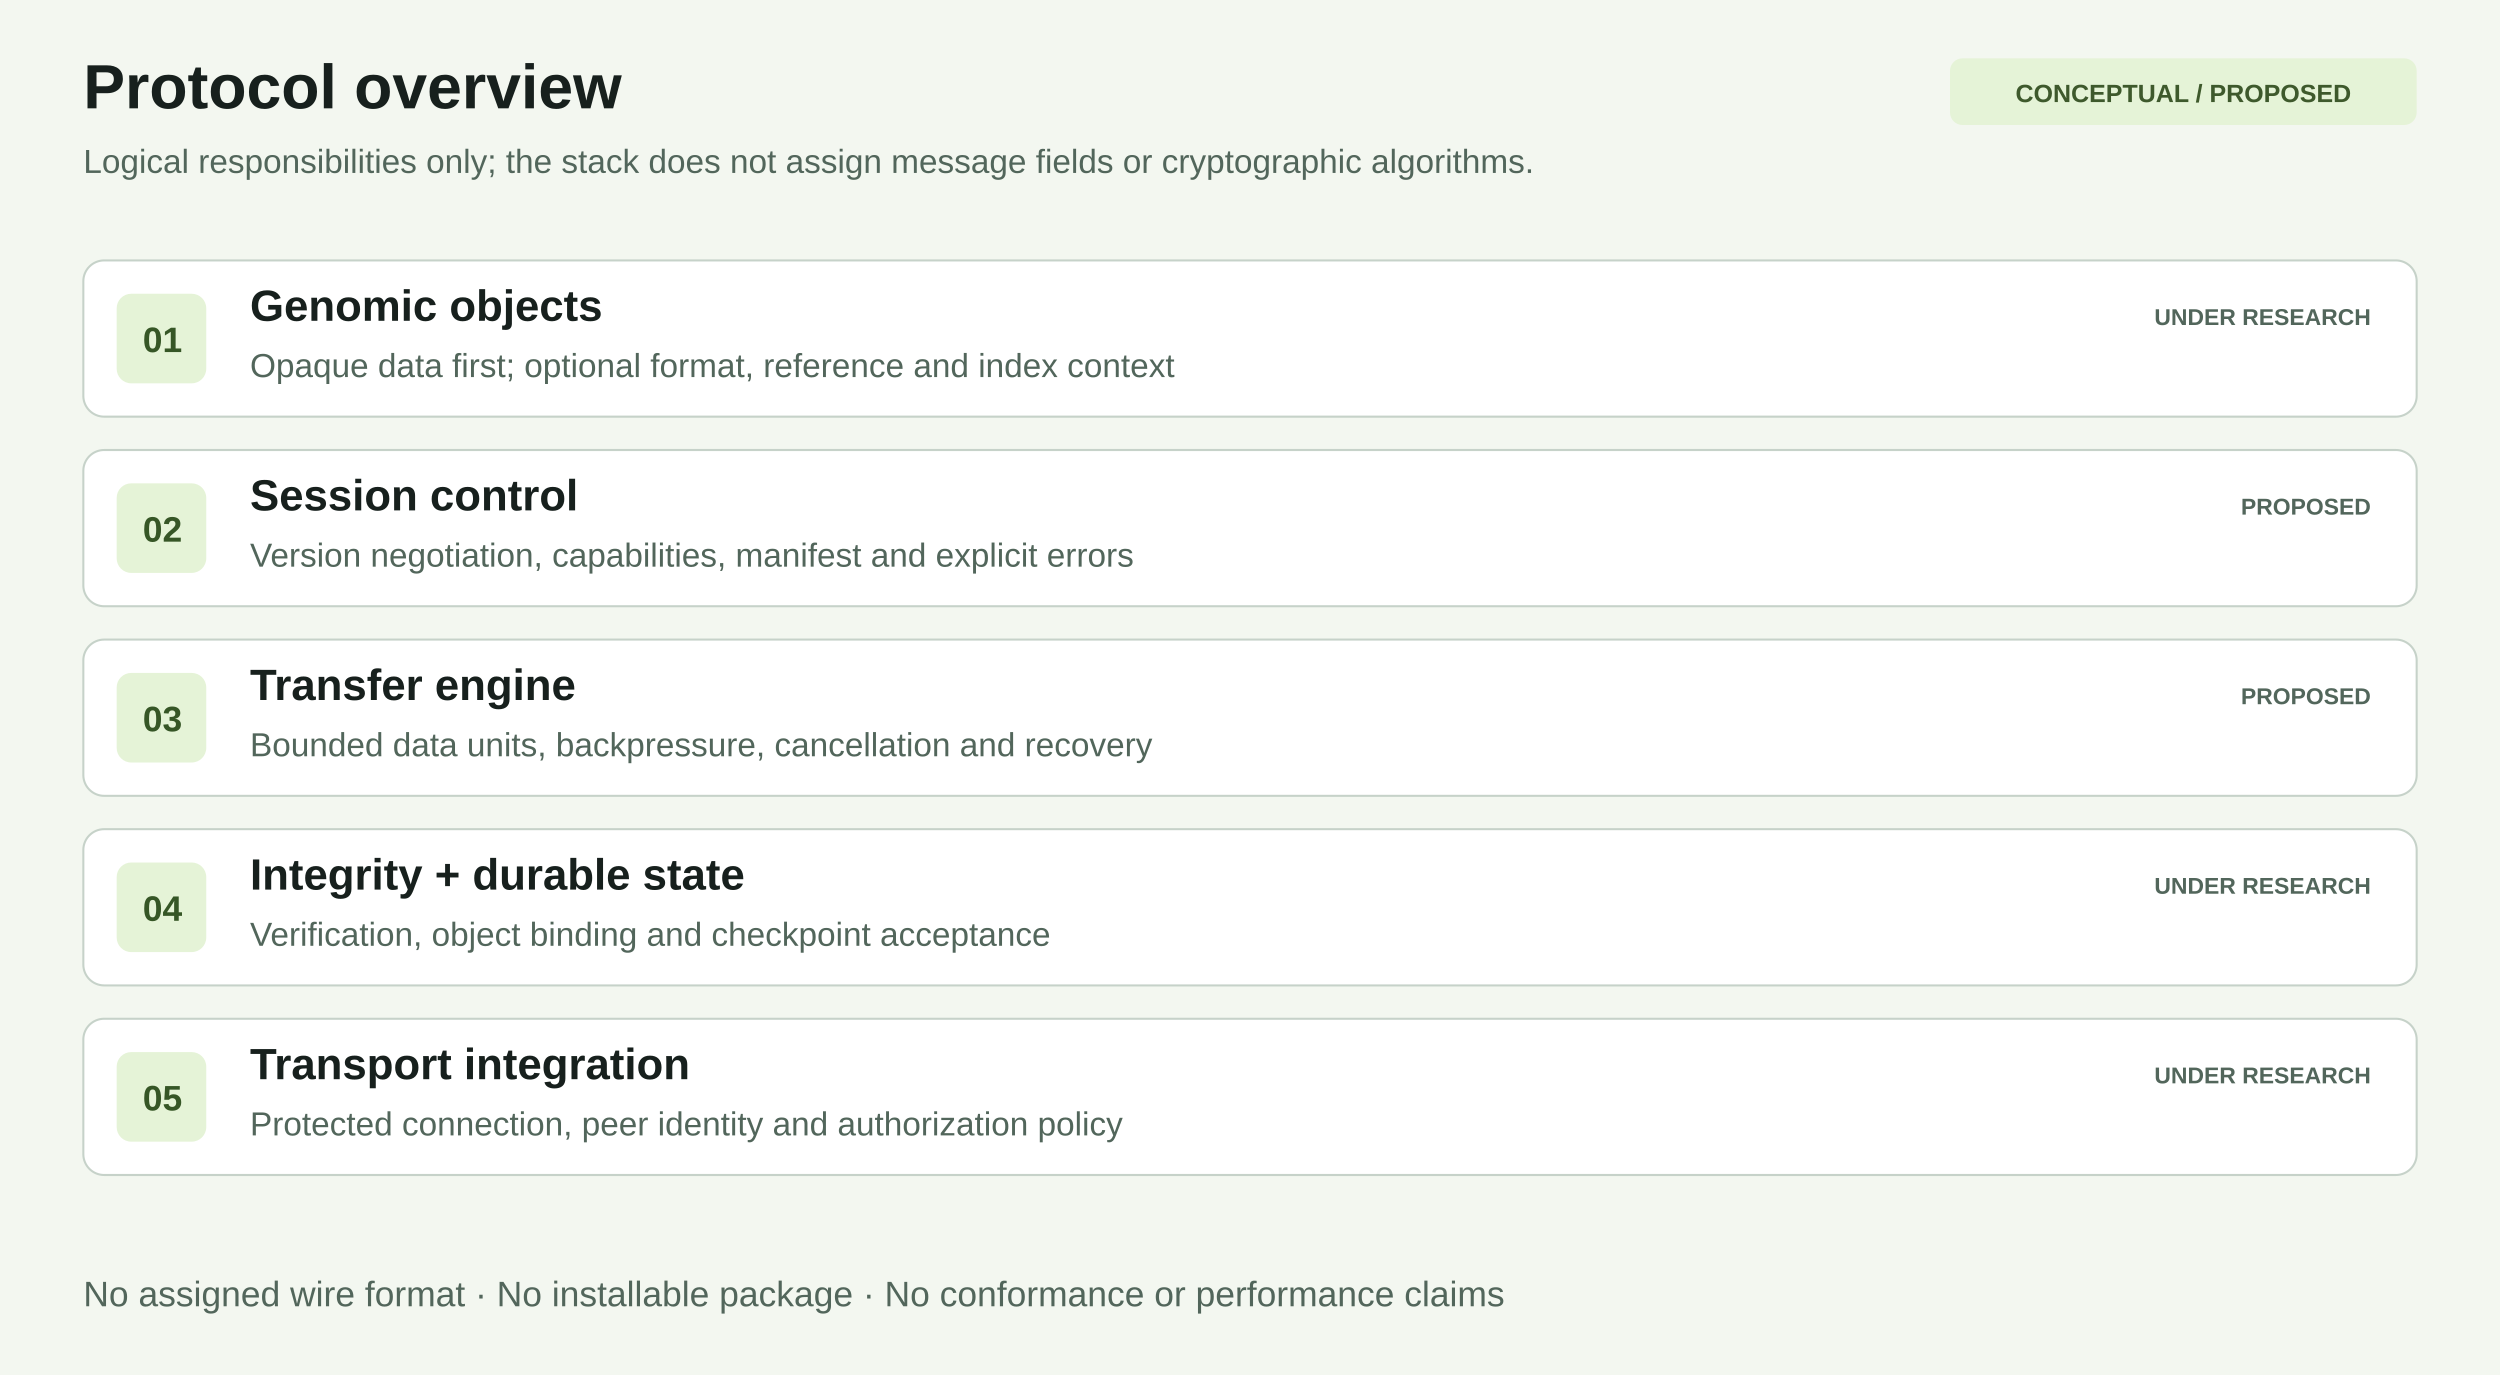
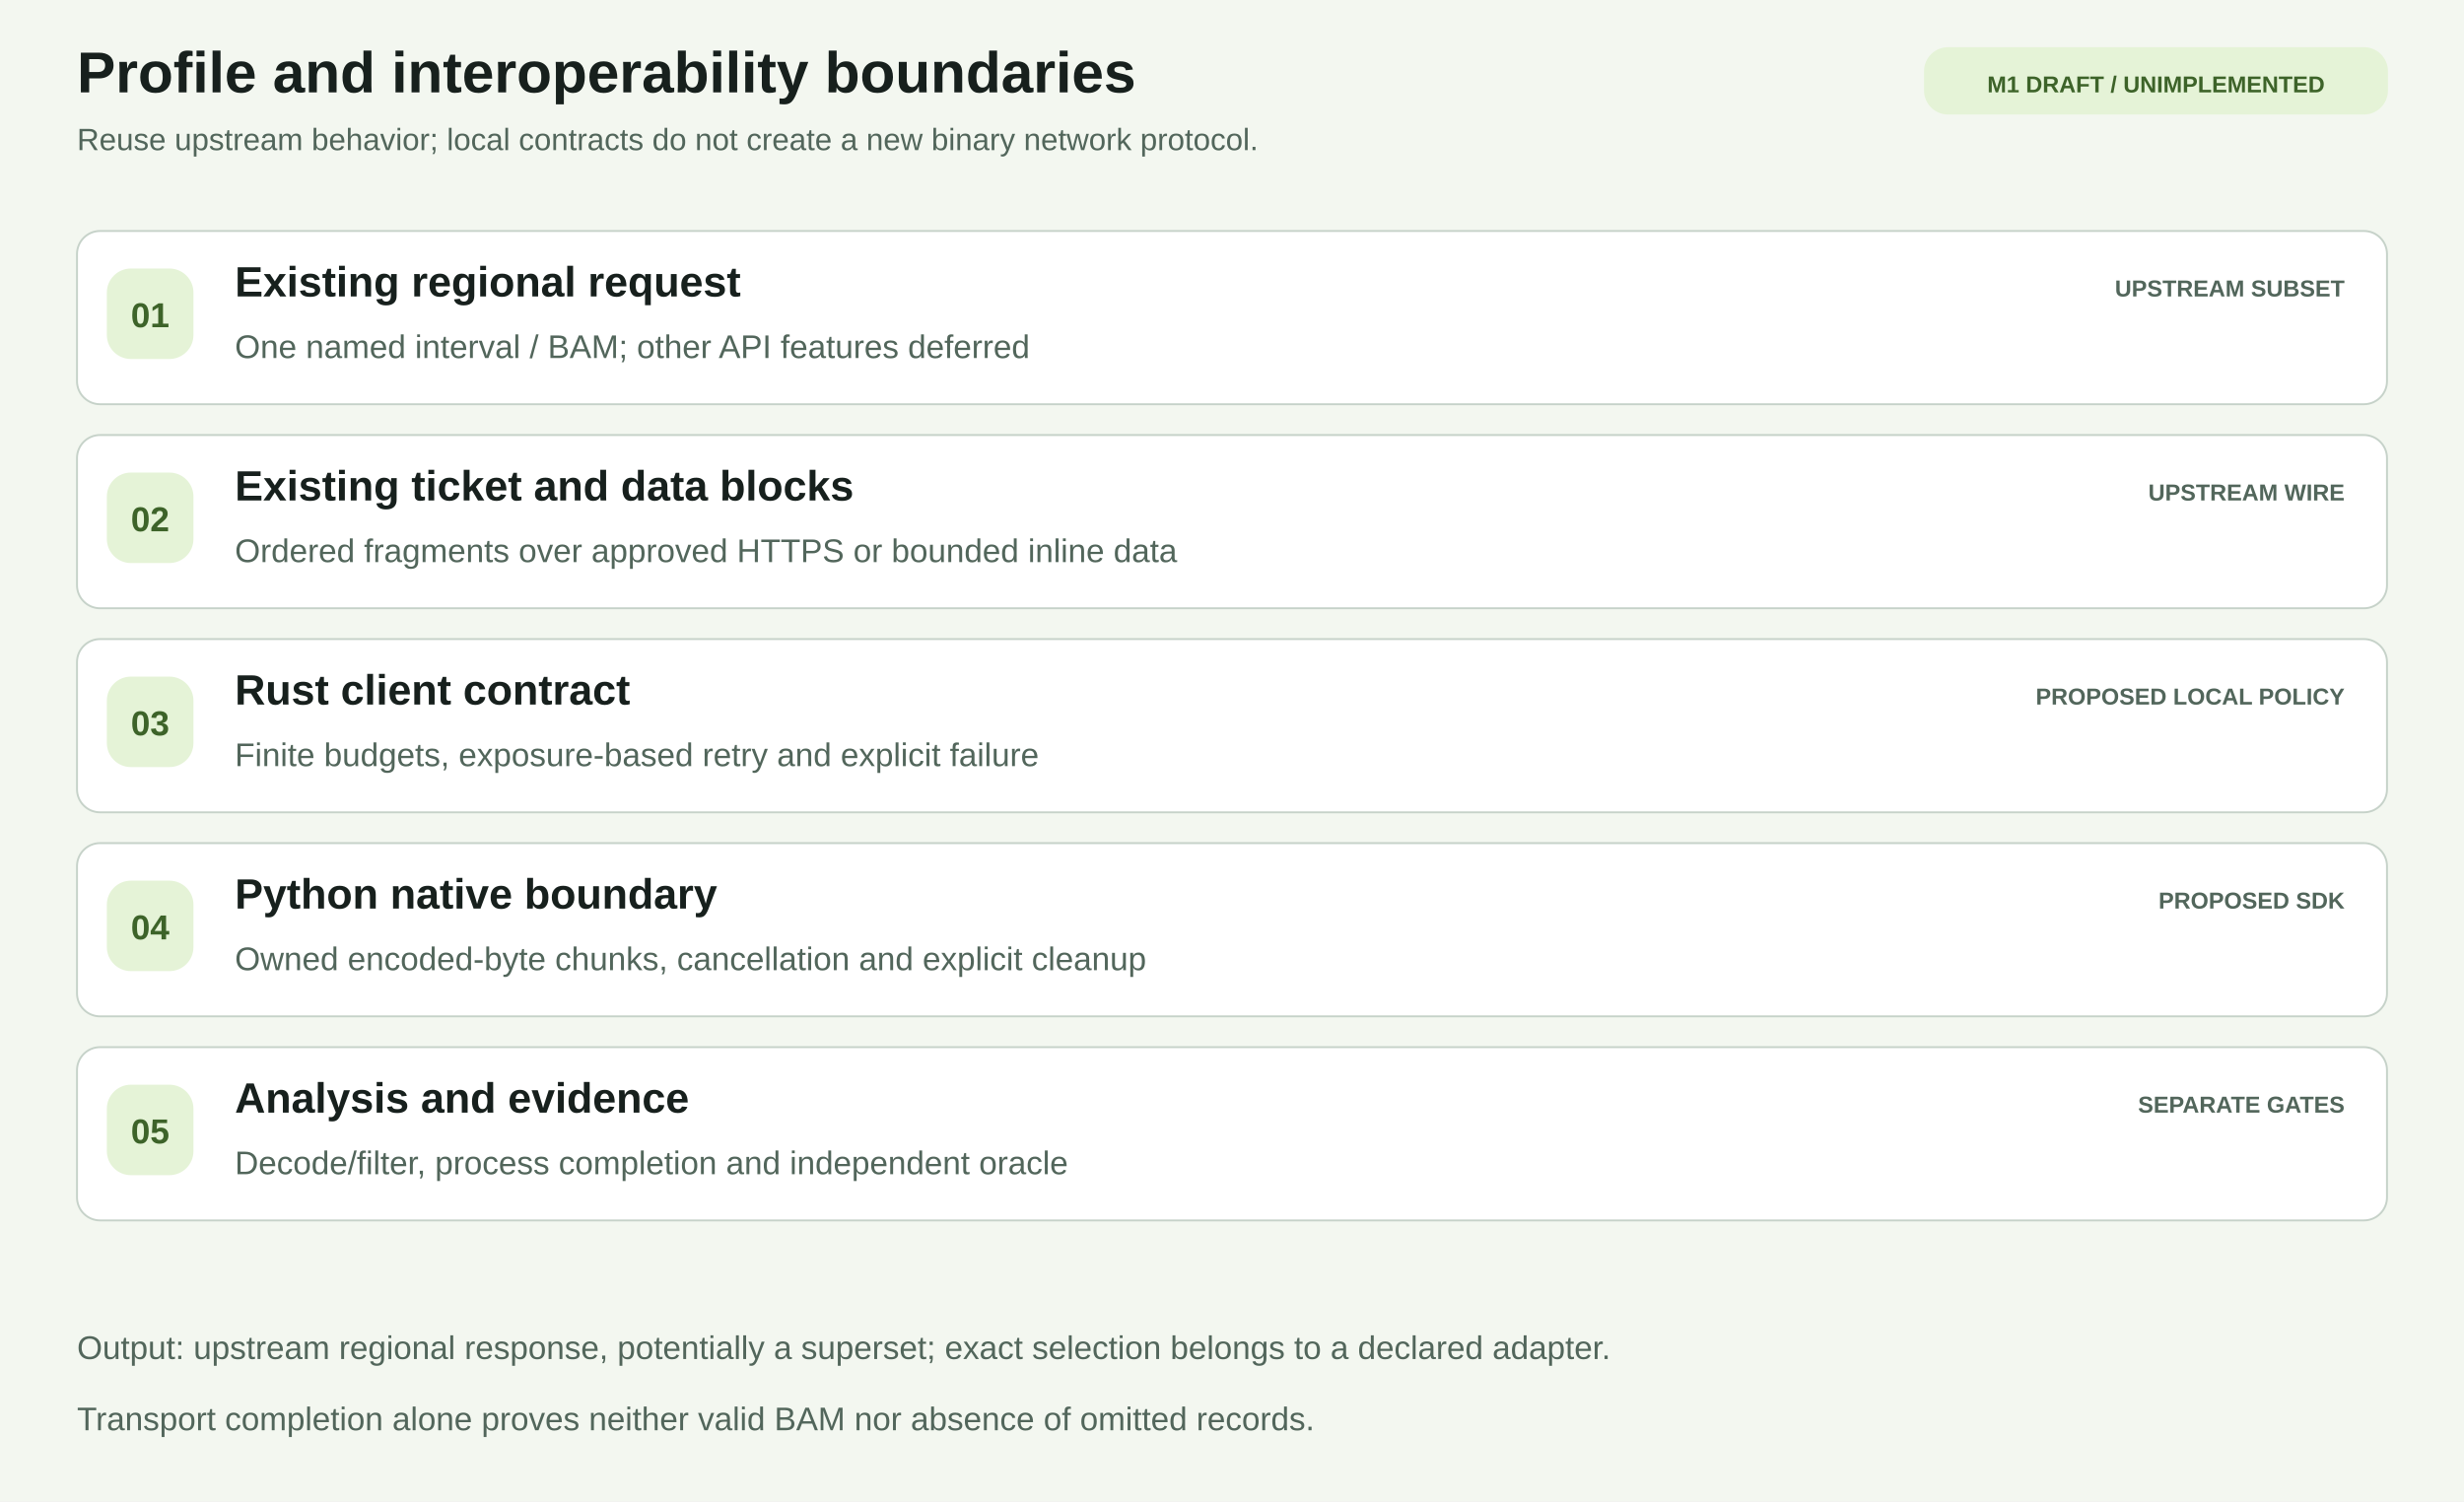
- <svg xmlns="http://www.w3.org/2000/svg" width="1200" height="660" viewBox="0 0 1200 660" role="img" aria-labelledby="title desc">
-   <style>text { font-family: Arial, Helvetica, sans-serif; } path,line { stroke-linecap: round; stroke-linejoin: round; }</style>
-   <rect x="0" y="0" width="1200" height="660" rx="0" fill="#f3f7f0" stroke="none" />
+ <svg xmlns="http://www.w3.org/2000/svg" width="1280" height="780" viewBox="0 0 1280 780" role="img" aria-labelledby="title desc">
+   <style>text { font-family: Arial, Helvetica, sans-serif; } path { stroke-linecap: round; stroke-linejoin: round; }</style>
+   <rect width="1280" height="780" fill="#f3f7f0" />
  <defs>
    <marker id="arrow" viewBox="0 0 10 10" refX="9" refY="5" markerWidth="7" markerHeight="7" orient="auto">
      <path d="M0 0 L10 5 L0 10 Z" fill="#527262" />
    </marker>
  </defs>
-   <text x="40" y="52" font-size="30" fill="#17201d" font-weight="700">Protocol overview</text>
-   <text x="40" y="83" font-size="16" fill="#52665b" font-weight="400">Logical responsibilities only; the stack does not assign message fields or cryptographic algorithms.</text>
-   <rect x="936" y="28" width="224" height="32" rx="6" fill="#e5f3d7" stroke="none" />
-   <text x="1048" y="49" font-size="12" fill="#3e592c" font-weight="700" text-anchor="middle">CONCEPTUAL / PROPOSED</text>
-   <rect x="40" y="125" width="1120" height="75" rx="10" fill="#ffffff" stroke="#c6d2c9" />
-   <rect x="56" y="141" width="43" height="43" rx="7" fill="#e5f3d7" stroke="none" />
-   <text x="78" y="169" font-size="17" fill="#365626" font-weight="700" text-anchor="middle">01</text>
-   <text x="120" y="154" font-size="21" fill="#17201d" font-weight="700">Genomic objects</text>
-   <text x="120" y="181" font-size="16" fill="#52665b" font-weight="400">Opaque data first; optional format, reference and index context</text>
-   <text x="1138" y="156" font-size="11" fill="#52665b" font-weight="700" text-anchor="end">UNDER RESEARCH</text>
-   <rect x="40" y="216" width="1120" height="75" rx="10" fill="#ffffff" stroke="#c6d2c9" />
-   <rect x="56" y="232" width="43" height="43" rx="7" fill="#e5f3d7" stroke="none" />
-   <text x="78" y="260" font-size="17" fill="#365626" font-weight="700" text-anchor="middle">02</text>
-   <text x="120" y="245" font-size="21" fill="#17201d" font-weight="700">Session control</text>
-   <text x="120" y="272" font-size="16" fill="#52665b" font-weight="400">Version negotiation, capabilities, manifest and explicit errors</text>
-   <text x="1138" y="247" font-size="11" fill="#52665b" font-weight="700" text-anchor="end">PROPOSED</text>
-   <rect x="40" y="307" width="1120" height="75" rx="10" fill="#ffffff" stroke="#c6d2c9" />
-   <rect x="56" y="323" width="43" height="43" rx="7" fill="#e5f3d7" stroke="none" />
-   <text x="78" y="351" font-size="17" fill="#365626" font-weight="700" text-anchor="middle">03</text>
-   <text x="120" y="336" font-size="21" fill="#17201d" font-weight="700">Transfer engine</text>
-   <text x="120" y="363" font-size="16" fill="#52665b" font-weight="400">Bounded data units, backpressure, cancellation and recovery</text>
-   <text x="1138" y="338" font-size="11" fill="#52665b" font-weight="700" text-anchor="end">PROPOSED</text>
-   <rect x="40" y="398" width="1120" height="75" rx="10" fill="#ffffff" stroke="#c6d2c9" />
-   <rect x="56" y="414" width="43" height="43" rx="7" fill="#e5f3d7" stroke="none" />
-   <text x="78" y="442" font-size="17" fill="#365626" font-weight="700" text-anchor="middle">04</text>
-   <text x="120" y="427" font-size="21" fill="#17201d" font-weight="700">Integrity + durable state</text>
-   <text x="120" y="454" font-size="16" fill="#52665b" font-weight="400">Verification, object binding and checkpoint acceptance</text>
-   <text x="1138" y="429" font-size="11" fill="#52665b" font-weight="700" text-anchor="end">UNDER RESEARCH</text>
-   <rect x="40" y="489" width="1120" height="75" rx="10" fill="#ffffff" stroke="#c6d2c9" />
-   <rect x="56" y="505" width="43" height="43" rx="7" fill="#e5f3d7" stroke="none" />
-   <text x="78" y="533" font-size="17" fill="#365626" font-weight="700" text-anchor="middle">05</text>
-   <text x="120" y="518" font-size="21" fill="#17201d" font-weight="700">Transport integration</text>
-   <text x="120" y="545" font-size="16" fill="#52665b" font-weight="400">Protected connection, peer identity and authorization policy</text>
-   <text x="1138" y="520" font-size="11" fill="#52665b" font-weight="700" text-anchor="end">UNDER RESEARCH</text>
-   <text x="40" y="627" font-size="17" fill="#52665b" font-weight="400">No assigned wire format · No installable package · No conformance or performance claims</text>
+   <text x="40" y="48" font-size="30" fill="#17201d" font-weight="700" text-anchor="start">Profile and interoperability boundaries</text>
+   <text x="40" y="78" font-size="16" fill="#52665b" font-weight="400" text-anchor="start">Reuse upstream behavior; local contracts do not create a new binary network protocol.</text>
+   <rect x="1000" y="25" width="240" height="34" rx="12" fill="#e5f3d7" stroke="#e5f3d7" />
+   <text x="1120" y="48" font-size="12" fill="#3d6329" font-weight="700" text-anchor="middle">M1 DRAFT / UNIMPLEMENTED</text>
+   <rect x="40" y="120" width="1200" height="90" rx="12" fill="#ffffff" stroke="#c6d2c9" />
+   <rect x="56" y="140" width="44" height="46" rx="12" fill="#e5f3d7" stroke="#e5f3d7" />
+   <text x="78" y="170" font-size="18" fill="#3d6329" font-weight="700" text-anchor="middle">01</text>
+   <text x="122" y="154" font-size="22" fill="#17201d" font-weight="700" text-anchor="start">Existing regional request</text>
+   <text x="122" y="186" font-size="17" fill="#52665b" font-weight="400" text-anchor="start">One named interval / BAM; other API features deferred</text>
+   <text x="1218" y="154" font-size="12" fill="#52665b" font-weight="700" text-anchor="end">UPSTREAM SUBSET</text>
+   <rect x="40" y="226" width="1200" height="90" rx="12" fill="#ffffff" stroke="#c6d2c9" />
+   <rect x="56" y="246" width="44" height="46" rx="12" fill="#e5f3d7" stroke="#e5f3d7" />
+   <text x="78" y="276" font-size="18" fill="#3d6329" font-weight="700" text-anchor="middle">02</text>
+   <text x="122" y="260" font-size="22" fill="#17201d" font-weight="700" text-anchor="start">Existing ticket and data blocks</text>
+   <text x="122" y="292" font-size="17" fill="#52665b" font-weight="400" text-anchor="start">Ordered fragments over approved HTTPS or bounded inline data</text>
+   <text x="1218" y="260" font-size="12" fill="#52665b" font-weight="700" text-anchor="end">UPSTREAM WIRE</text>
+   <rect x="40" y="332" width="1200" height="90" rx="12" fill="#ffffff" stroke="#c6d2c9" />
+   <rect x="56" y="352" width="44" height="46" rx="12" fill="#e5f3d7" stroke="#e5f3d7" />
+   <text x="78" y="382" font-size="18" fill="#3d6329" font-weight="700" text-anchor="middle">03</text>
+   <text x="122" y="366" font-size="22" fill="#17201d" font-weight="700" text-anchor="start">Rust client contract</text>
+   <text x="122" y="398" font-size="17" fill="#52665b" font-weight="400" text-anchor="start">Finite budgets, exposure-based retry and explicit failure</text>
+   <text x="1218" y="366" font-size="12" fill="#52665b" font-weight="700" text-anchor="end">PROPOSED LOCAL POLICY</text>
+   <rect x="40" y="438" width="1200" height="90" rx="12" fill="#ffffff" stroke="#c6d2c9" />
+   <rect x="56" y="458" width="44" height="46" rx="12" fill="#e5f3d7" stroke="#e5f3d7" />
+   <text x="78" y="488" font-size="18" fill="#3d6329" font-weight="700" text-anchor="middle">04</text>
+   <text x="122" y="472" font-size="22" fill="#17201d" font-weight="700" text-anchor="start">Python native boundary</text>
+   <text x="122" y="504" font-size="17" fill="#52665b" font-weight="400" text-anchor="start">Owned encoded-byte chunks, cancellation and explicit cleanup</text>
+   <text x="1218" y="472" font-size="12" fill="#52665b" font-weight="700" text-anchor="end">PROPOSED SDK</text>
+   <rect x="40" y="544" width="1200" height="90" rx="12" fill="#ffffff" stroke="#c6d2c9" />
+   <rect x="56" y="564" width="44" height="46" rx="12" fill="#e5f3d7" stroke="#e5f3d7" />
+   <text x="78" y="594" font-size="18" fill="#3d6329" font-weight="700" text-anchor="middle">05</text>
+   <text x="122" y="578" font-size="22" fill="#17201d" font-weight="700" text-anchor="start">Analysis and evidence</text>
+   <text x="122" y="610" font-size="17" fill="#52665b" font-weight="400" text-anchor="start">Decode/filter, process completion and independent oracle</text>
+   <text x="1218" y="578" font-size="12" fill="#52665b" font-weight="700" text-anchor="end">SEPARATE GATES</text>
+   <text x="40" y="706" font-size="17" fill="#52665b" font-weight="400" text-anchor="start">Output: upstream regional response, potentially a superset; exact selection belongs to a declared adapter.</text>
+   <text x="40" y="743" font-size="17" fill="#52665b" font-weight="400" text-anchor="start">Transport completion alone proves neither valid BAM nor absence of omitted records.</text>
</svg>
